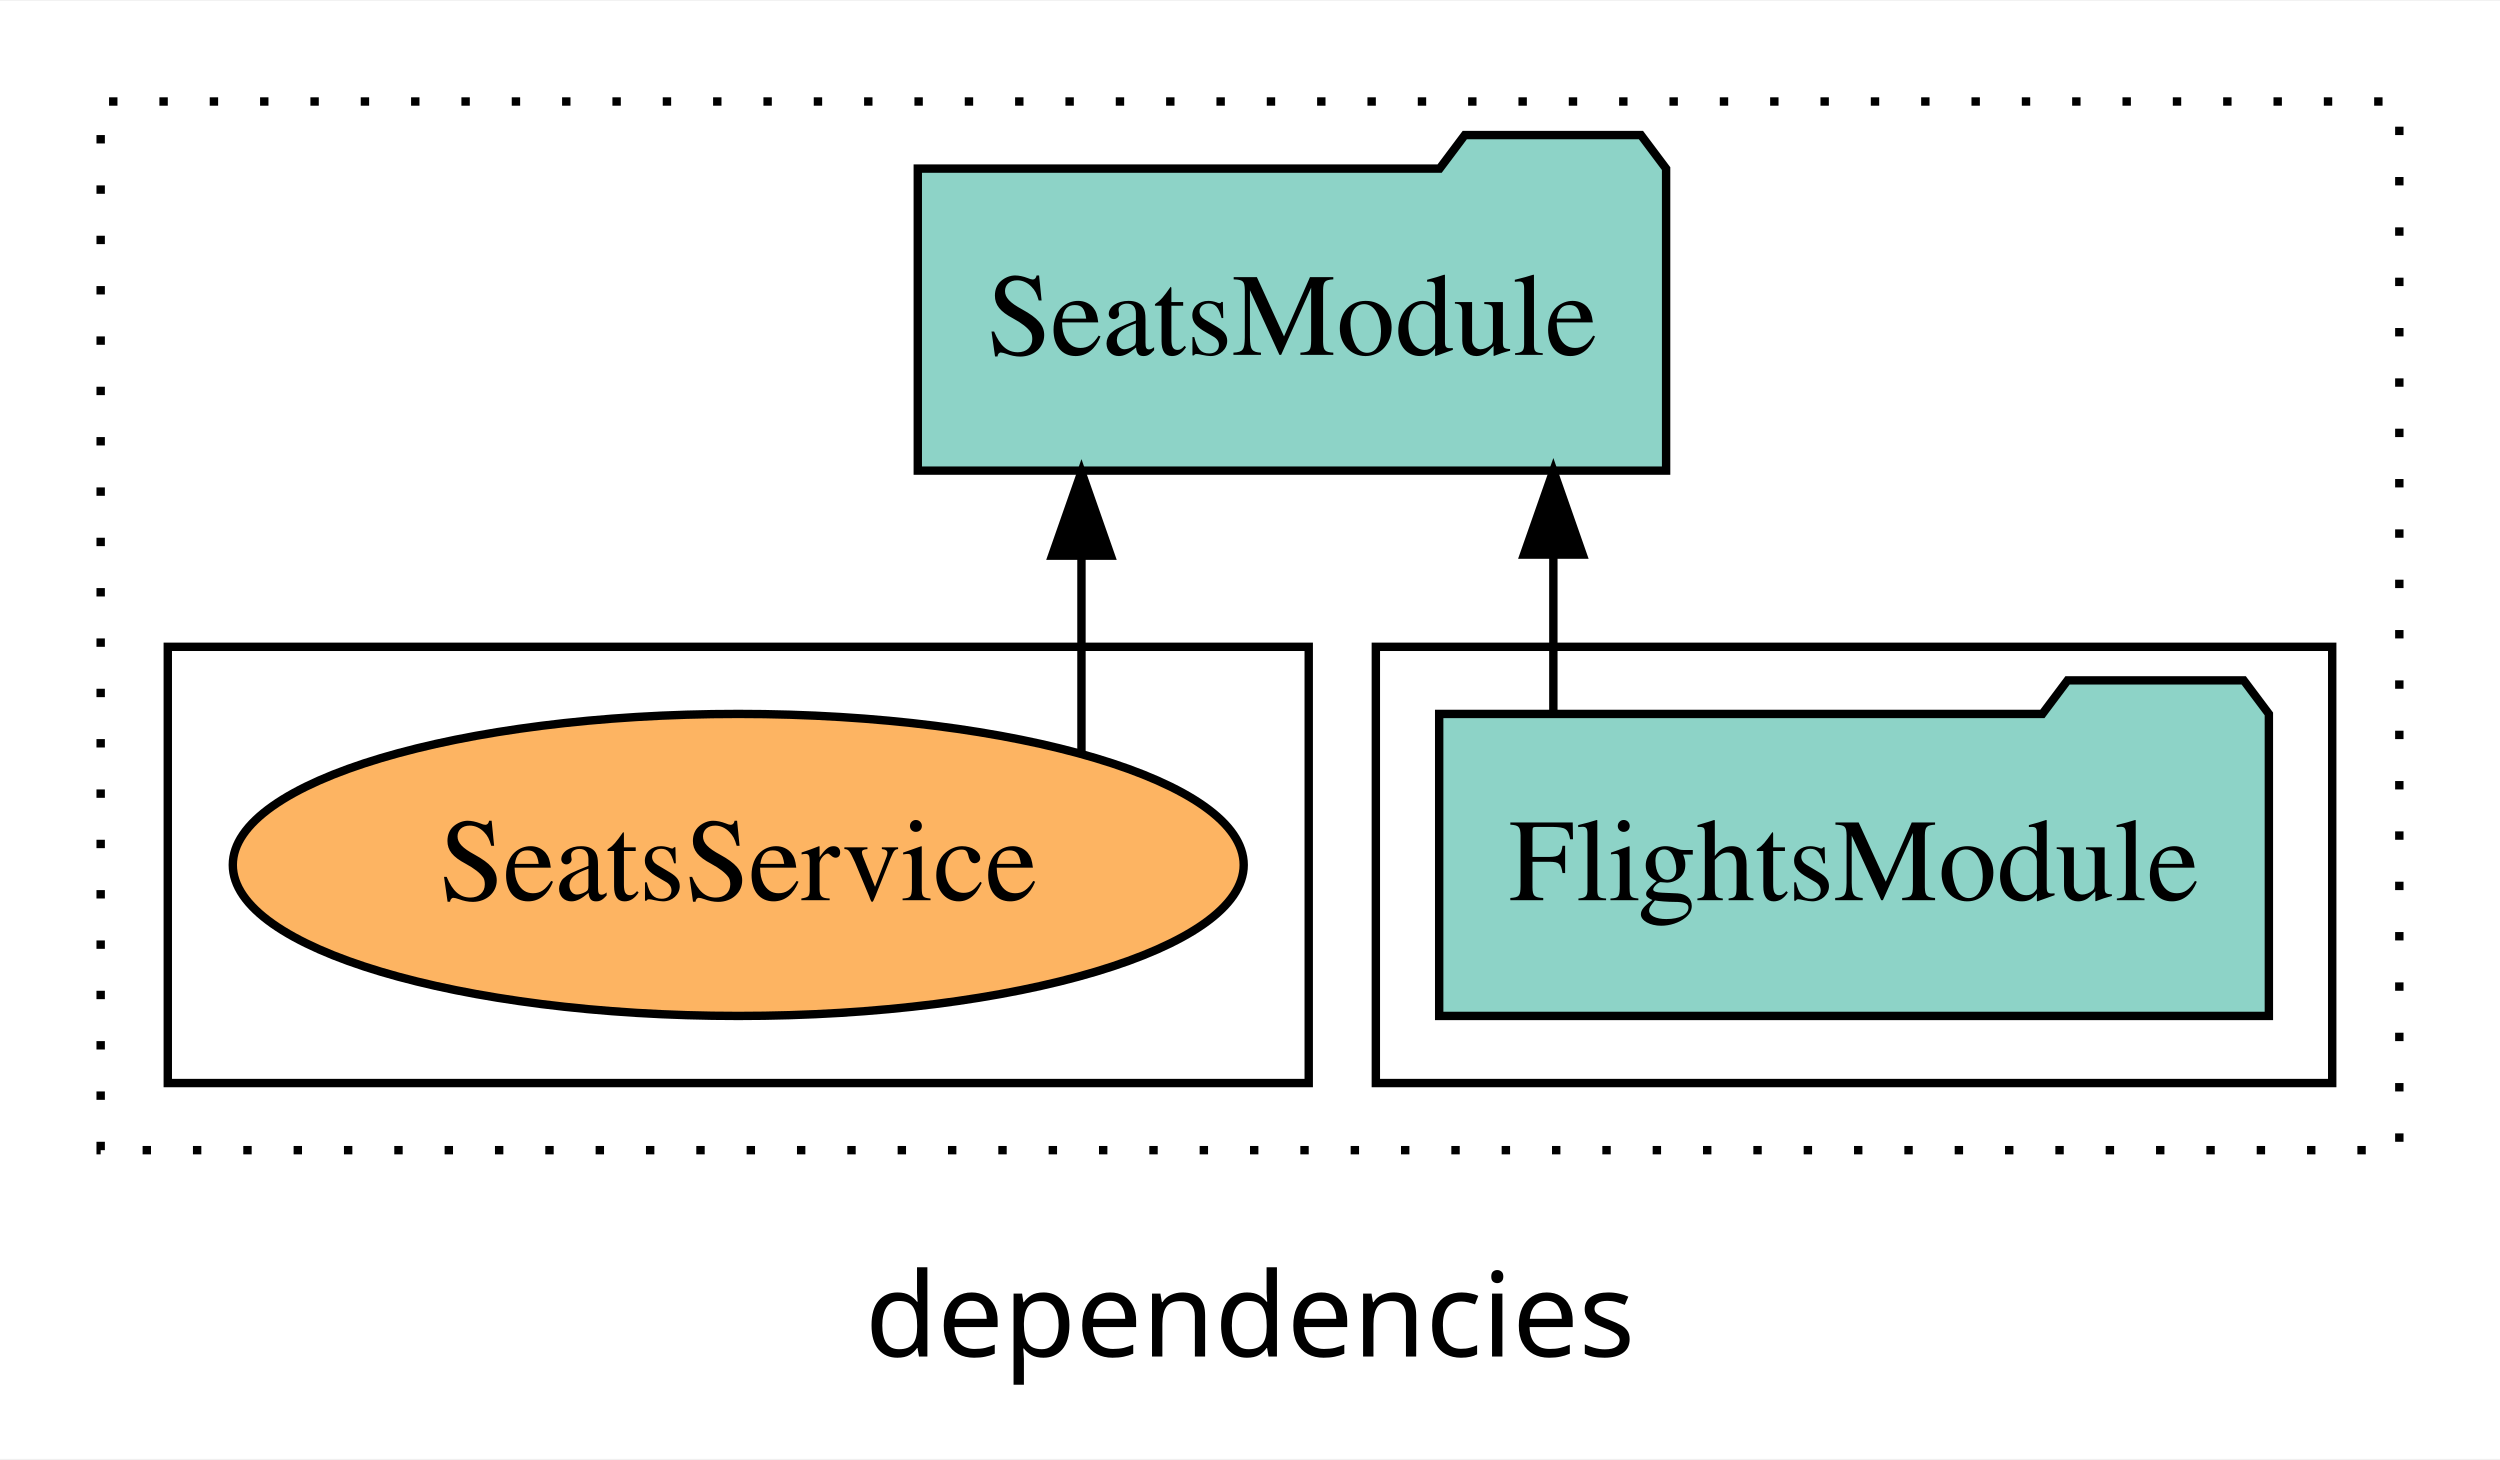
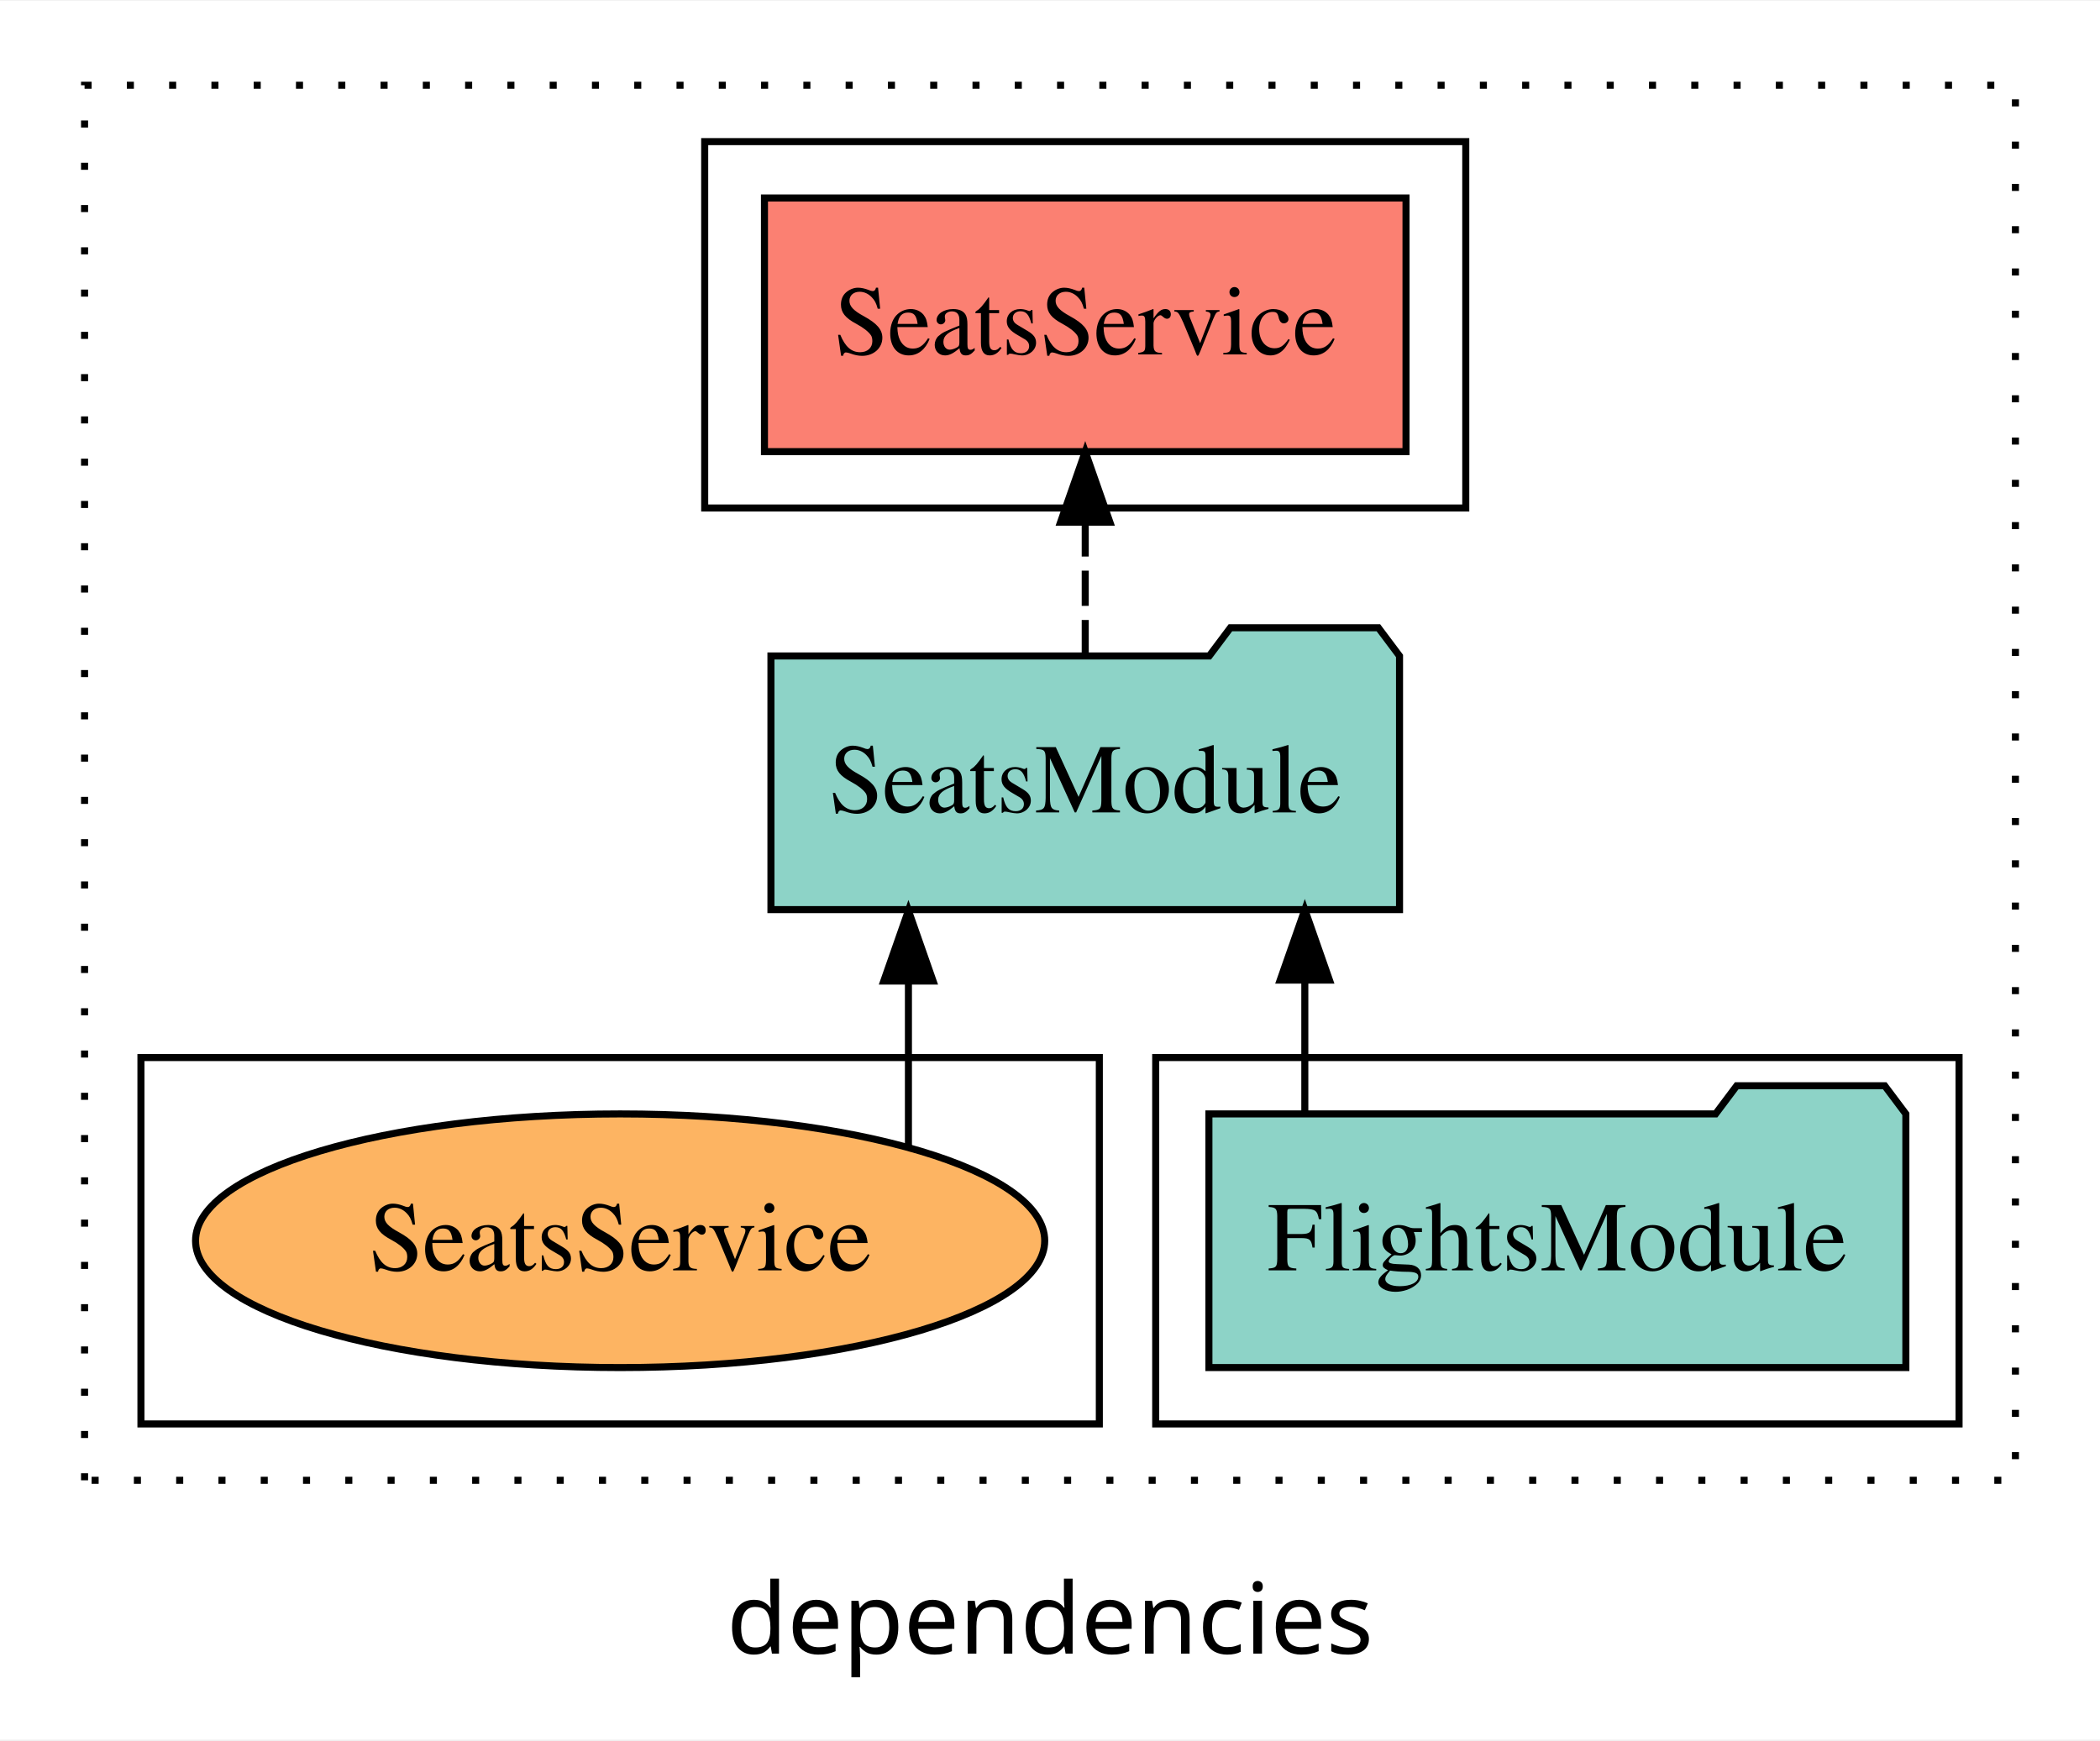
- <svg xmlns="http://www.w3.org/2000/svg" width="298pt" height="174pt" viewBox="0.00 0.00 298.00 173.80">
-   <g id="graph0" class="graph" transform="scale(1 1) rotate(0) translate(4 169.8)">
-     <polygon fill="white" stroke="transparent" points="-4,4 -4,-169.8 294,-169.8 294,4 -4,4" />
+ <svg xmlns="http://www.w3.org/2000/svg" width="298pt" height="247pt" viewBox="0.00 0.00 298.00 246.80">
+   <g id="graph0" class="graph" transform="scale(1 1) rotate(0) translate(4 242.8)">
+     <polygon fill="white" stroke="transparent" points="-4,4 -4,-242.8 294,-242.8 294,4 -4,4" />
    <text text-anchor="middle" x="145" y="-8.2" font-family="sans-serif" font-size="14.00">dependencies</text>
    <g id="clust1" class="cluster">
-       <polygon fill="none" stroke="black" stroke-dasharray="1,5" points="8,-32.8 8,-157.8 282,-157.8 282,-32.8 8,-32.8" />
+       <polygon fill="none" stroke="black" stroke-dasharray="1,5" points="8,-32.8 8,-230.8 282,-230.8 282,-32.8 8,-32.8" />
    </g>
    <g id="clust3" class="cluster">
      <polygon fill="none" stroke="black" points="160,-40.8 160,-92.8 274,-92.8 274,-40.8 160,-40.8" />
+     </g>
+     <g id="clust4" class="cluster">
+       <polygon fill="none" stroke="black" points="96,-170.8 96,-222.8 204,-222.8 204,-170.8 96,-170.8" />
    </g>
    <g id="clust6" class="cluster">
      <polygon fill="none" stroke="black" points="16,-40.8 16,-92.8 152,-92.8 152,-40.8 16,-40.8" />
    </g>
    <g id="node1" class="node">
      <polygon fill="#8dd3c7" stroke="black" points="266.45,-84.8 263.45,-88.8 242.45,-88.8 239.45,-84.8 167.55,-84.8 167.55,-48.8 266.45,-48.8 266.45,-84.8" />
      <text text-anchor="middle" x="217" y="-62.6" font-family="Times,serif" font-size="14.00">FlightsModule</text>
    </g>
    <g id="node2" class="node">
      <polygon fill="#8dd3c7" stroke="black" points="194.6,-149.8 191.6,-153.8 170.6,-153.8 167.6,-149.8 105.4,-149.8 105.4,-113.8 194.6,-113.8 194.6,-149.8" />
      <text text-anchor="middle" x="150" y="-127.6" font-family="Times,serif" font-size="14.00">SeatsModule</text>
    </g>
    <g id="edge1" class="edge">
      <path fill="none" stroke="black" d="M181.16,-84.91C181.16,-84.91 181.16,-103.79 181.16,-103.79" />
      <polygon fill="black" stroke="black" points="177.66,-103.79 181.16,-113.79 184.66,-103.79 177.66,-103.79" />
    </g>
    <g id="node3" class="node">
+       <polygon fill="#fb8072" stroke="black" points="195.52,-214.8 104.48,-214.8 104.48,-178.8 195.52,-178.8 195.52,-214.8" />
+       <text text-anchor="middle" x="150" y="-192.6" font-family="Times,serif" font-size="14.00">SeatsService </text>
+     </g>
+     <g id="edge2" class="edge">
+       <path fill="none" stroke="black" stroke-dasharray="5,2" d="M150,-149.91C150,-149.91 150,-168.79 150,-168.79" />
+       <polygon fill="black" stroke="black" points="146.5,-168.79 150,-178.79 153.5,-168.79 146.5,-168.79" />
+     </g>
+     <g id="node4" class="node">
      <ellipse fill="#fdb462" stroke="black" cx="84" cy="-66.8" rx="60.25" ry="18" />
      <text text-anchor="middle" x="84" y="-62.6" font-family="Times,serif" font-size="14.00">SeatsService</text>
    </g>
-     <g id="edge2" class="edge">
+     <g id="edge3" class="edge">
      <path fill="none" stroke="black" d="M124.91,-80.27C124.91,-80.27 124.91,-103.66 124.91,-103.66" />
      <polygon fill="black" stroke="black" points="121.41,-103.66 124.91,-113.66 128.41,-103.66 121.41,-103.66" />
    </g>
  </g>
</svg>
